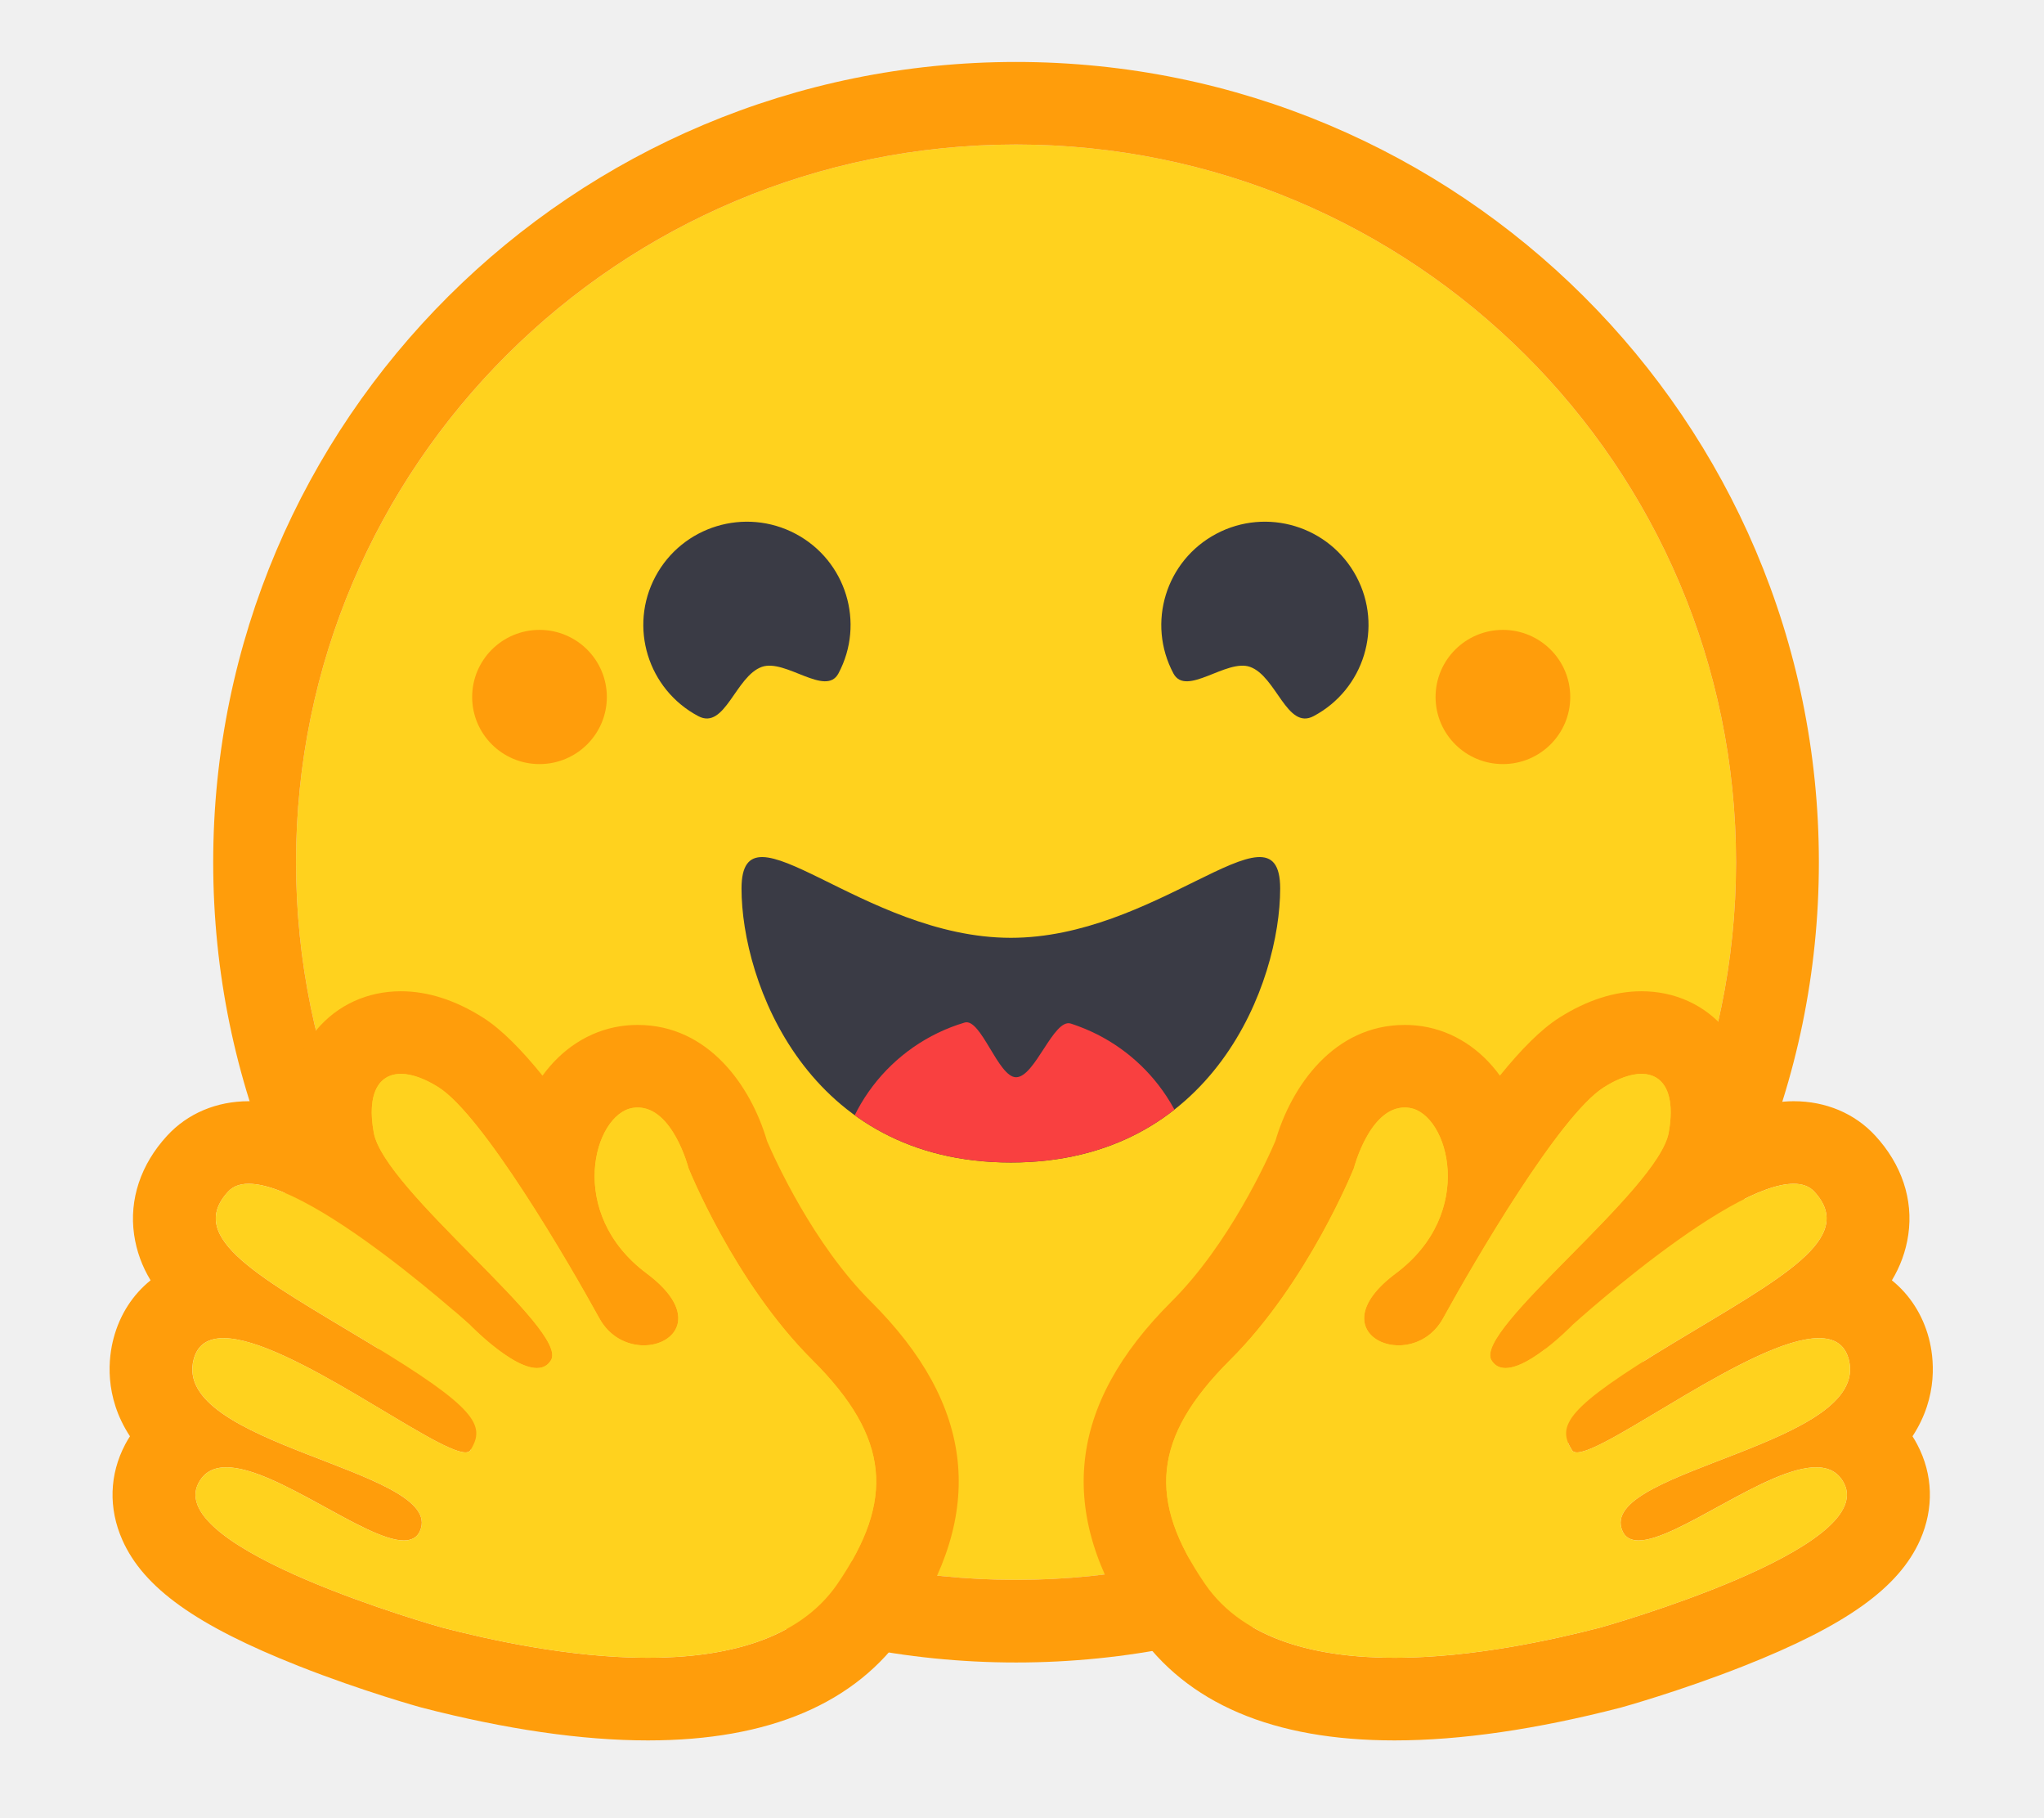
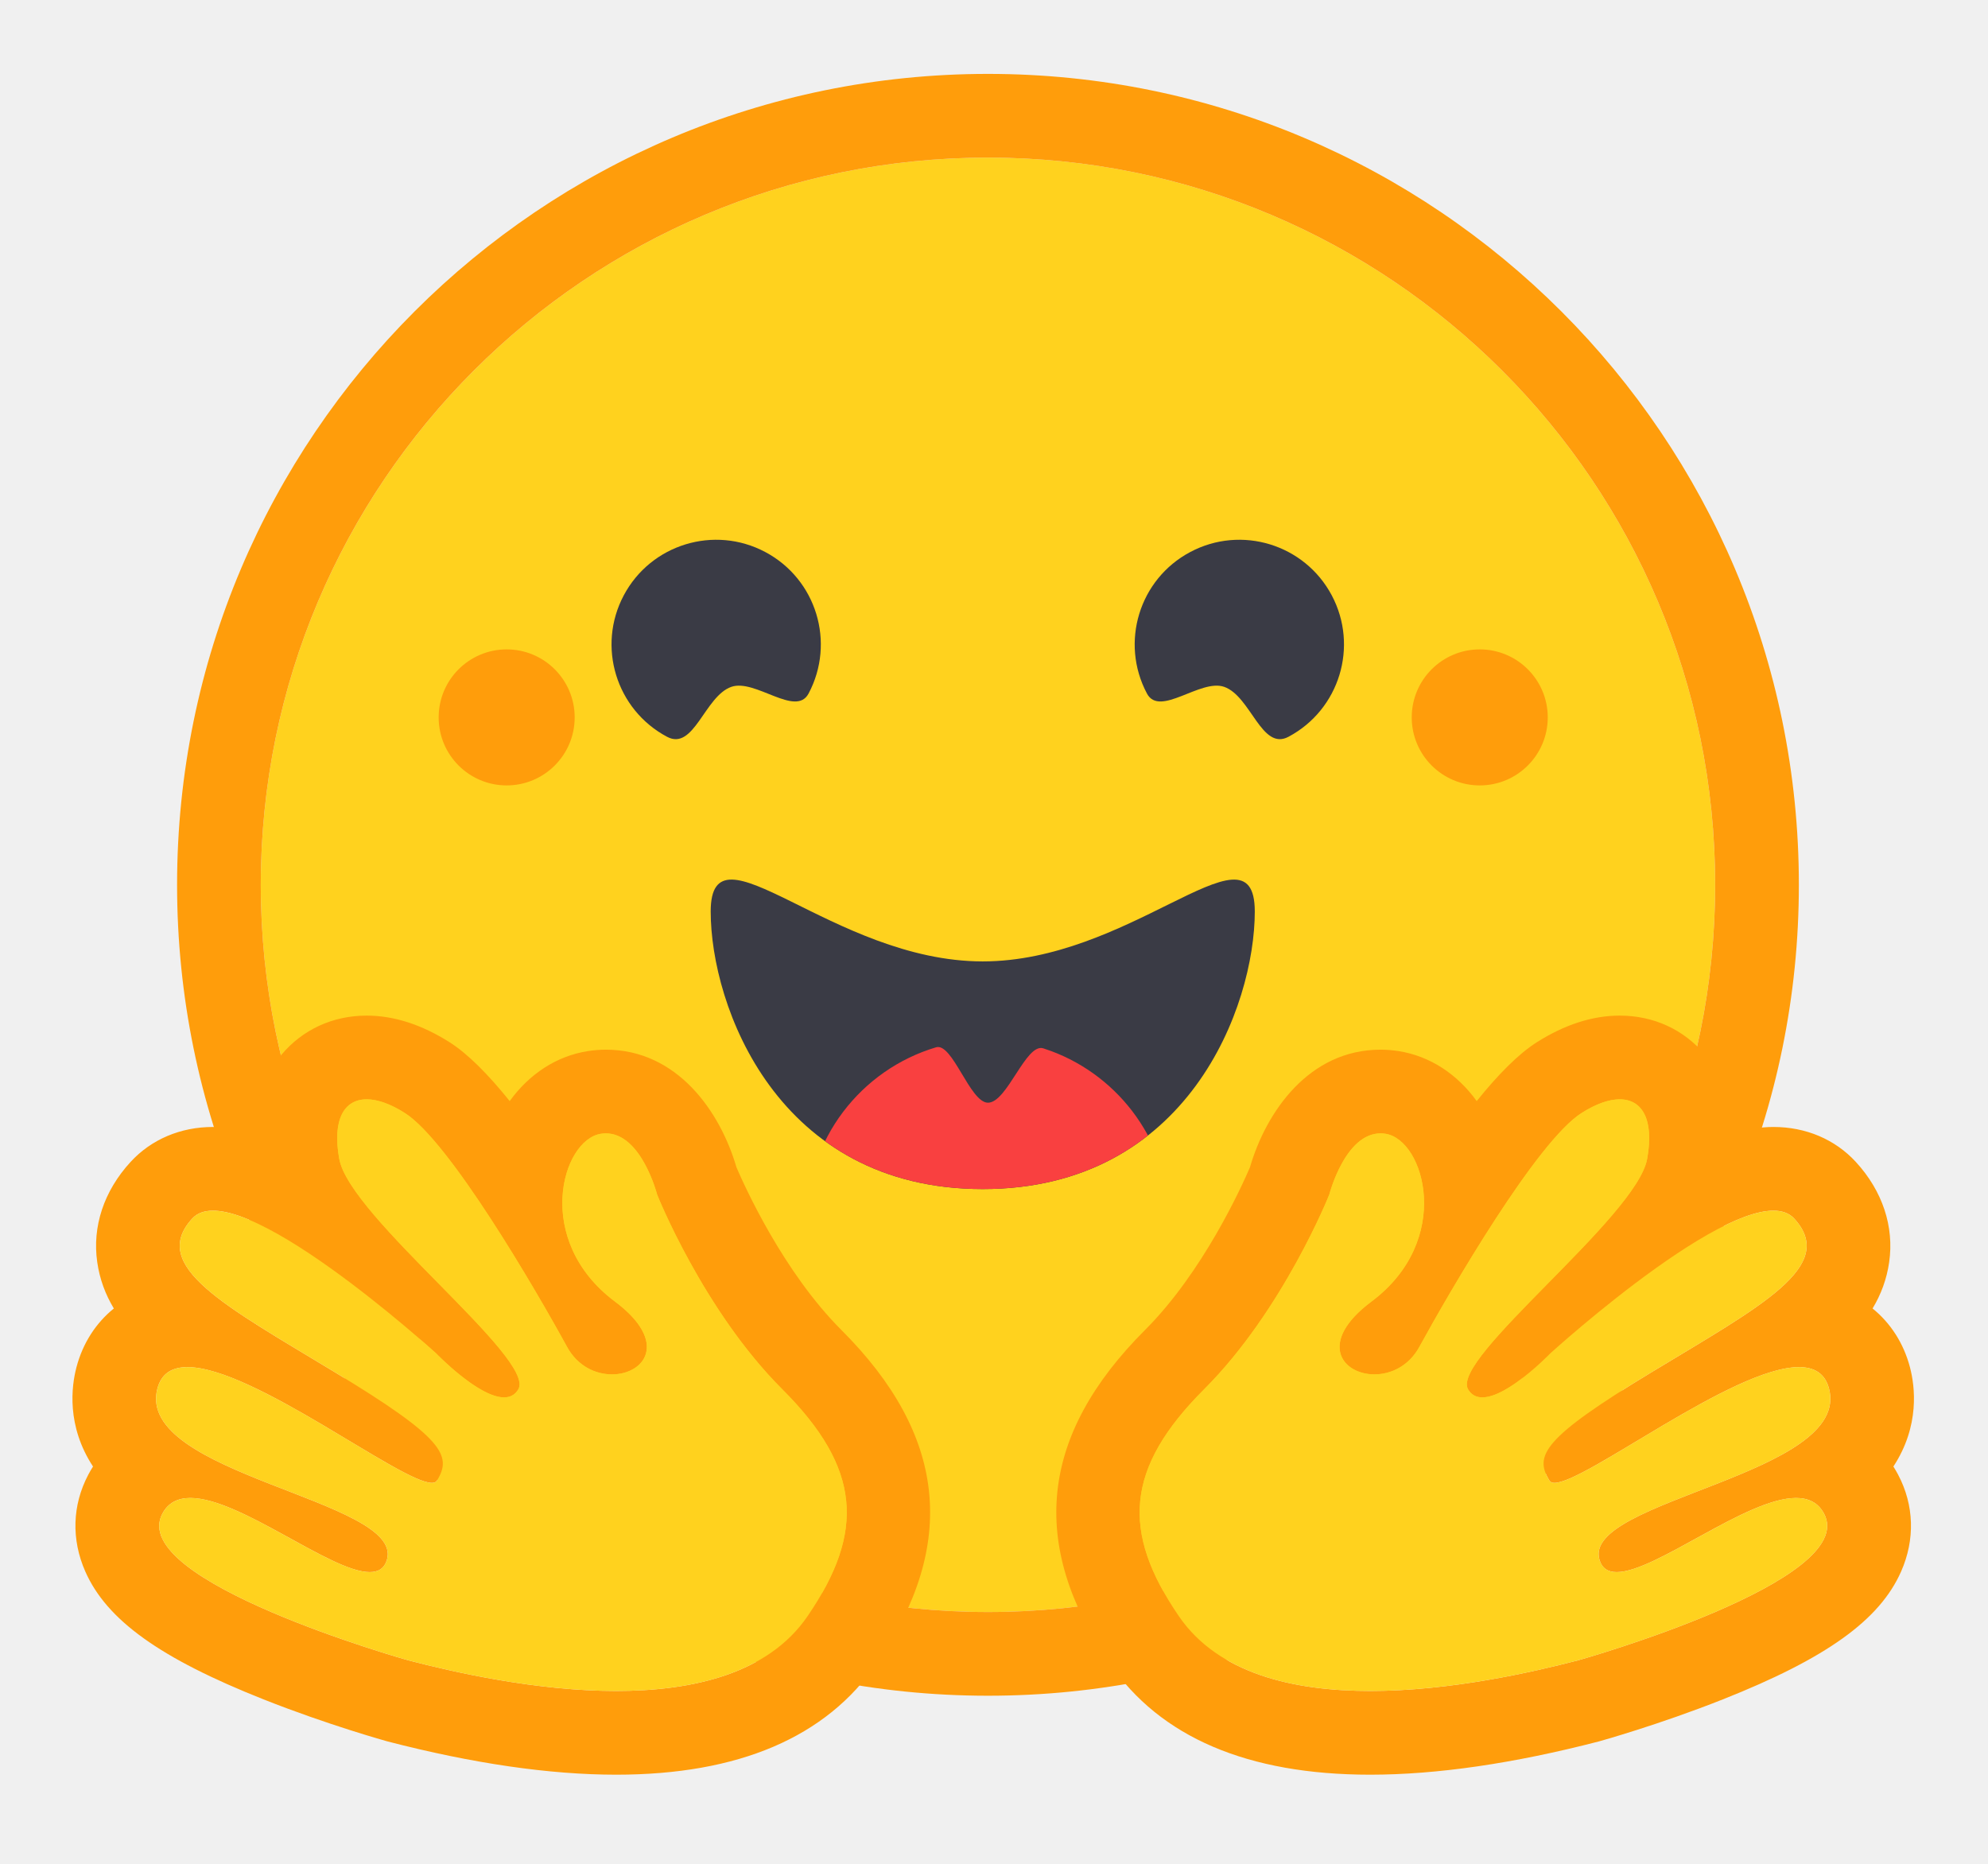
- <svg xmlns="http://www.w3.org/2000/svg" width="36" height="32" viewBox="0 0 36 32" fill="none">
-   <path d="M17.895 27.818C24.898 27.818 30.576 22.161 30.576 15.182C30.576 8.203 24.898 2.545 17.895 2.545C10.892 2.545 5.214 8.203 5.214 15.182C5.214 22.161 10.892 27.818 17.895 27.818Z" fill="#FFD21E" />
-   <path d="M30.576 15.182C30.576 8.203 24.898 2.545 17.895 2.545C10.892 2.545 5.214 8.203 5.214 15.182C5.214 22.161 10.892 27.818 17.895 27.818C24.898 27.818 30.576 22.161 30.576 15.182ZM3.755 15.182C3.755 7.4 10.085 1.091 17.895 1.091C25.704 1.091 32.035 7.4 32.035 15.182C32.035 22.964 25.704 29.273 17.895 29.273C10.085 29.273 3.755 22.964 3.755 15.182Z" fill="#FF9D0B" />
-   <path d="M22.015 11.742C22.48 11.906 22.665 12.859 23.135 12.61C24.025 12.138 24.362 11.037 23.889 10.151C23.416 9.264 22.311 8.928 21.422 9.399C20.532 9.871 20.194 10.971 20.667 11.858C20.891 12.277 21.599 11.596 22.015 11.742Z" fill="#3A3B45" />
-   <path d="M13.419 11.742C12.954 11.906 12.769 12.859 12.299 12.61C11.409 12.138 11.071 11.037 11.544 10.151C12.018 9.264 13.122 8.928 14.012 9.399C14.902 9.871 15.24 10.971 14.767 11.858C14.543 12.277 13.835 11.596 13.419 11.742Z" fill="#3A3B45" />
-   <path d="M17.804 20.469C21.39 20.469 22.547 17.282 22.547 15.646C22.547 14.796 21.974 15.063 21.055 15.516C20.206 15.935 19.062 16.513 17.804 16.513C15.184 16.513 13.06 14.01 13.06 15.646C13.06 17.282 14.217 20.469 17.804 20.469Z" fill="#3A3B45" />
-   <mask id="mask0_812_15529" style="mask-type:alpha" maskUnits="userSpaceOnUse" x="13" y="15" width="10" height="6">
-     <path d="M17.804 20.469C21.39 20.469 22.547 17.282 22.547 15.646C22.547 14.796 21.974 15.063 21.055 15.516C20.206 15.935 19.062 16.513 17.804 16.513C15.184 16.513 13.06 14.01 13.06 15.646C13.06 17.282 14.217 20.469 17.804 20.469Z" fill="white" />
+ <svg xmlns="http://www.w3.org/2000/svg" width="32" height="30" viewBox="0 0 95 88" fill="none">
+   <path d="M47.212 76.5C66.404 76.5 81.962 60.942 81.962 41.75C81.962 22.558 66.404 7 47.212 7C28.02 7 12.462 22.558 12.462 41.75C12.462 60.942 28.02 76.5 47.212 76.5Z" fill="#FFD21E" />
+   <path d="M81.962 41.75C81.962 22.558 66.404 7 47.212 7C28.02 7 12.462 22.558 12.462 41.75C12.462 60.942 28.02 76.5 47.212 76.5C66.404 76.5 81.962 60.942 81.962 41.75ZM8.462 41.75C8.462 20.349 25.811 3 47.212 3C68.613 3 85.962 20.349 85.962 41.75C85.962 63.151 68.613 80.5 47.212 80.5C25.811 80.5 8.462 63.151 8.462 41.75Z" fill="#FF9D0B" />
+   <path d="M58.502 32.291C59.777 32.742 60.284 35.361 61.571 34.677C64.01 33.38 64.935 30.353 63.639 27.915C62.342 25.477 59.315 24.551 56.877 25.848C54.438 27.144 53.513 30.171 54.809 32.61C55.421 33.76 57.363 31.889 58.502 32.291Z" fill="#3A3B45" />
+   <path d="M34.945 32.291C33.671 32.742 33.164 35.361 31.877 34.677C29.438 33.38 28.513 30.353 29.809 27.915C31.106 25.477 34.133 24.551 36.571 25.848C39.01 27.144 39.935 30.171 38.639 32.61C38.027 33.76 36.085 31.889 34.945 32.291Z" fill="#3A3B45" />
+   <path d="M46.962 56.289C56.79 56.289 59.962 47.526 59.962 43.026C59.962 40.688 58.39 41.424 55.872 42.67C53.545 43.822 50.41 45.41 46.962 45.41C39.782 45.41 33.962 38.526 33.962 43.026C33.962 47.526 37.133 56.289 46.962 56.289Z" fill="#3A3B45" />
+   <mask id="mask0" mask-type="alpha" maskUnits="userSpaceOnUse" x="33" y="41" width="27" height="16">
+     <path d="M46.962 56.289C56.79 56.289 59.962 47.526 59.962 43.026C59.962 40.688 58.39 41.424 55.872 42.67C53.545 43.822 50.41 45.41 46.962 45.41C39.782 45.41 33.962 38.526 33.962 43.026C33.962 47.526 37.133 56.289 46.962 56.289Z" fill="white" />
  </mask>
-   <g mask="url(#mask0_812_15529)">
-     <path d="M17.895 24.182C19.643 24.182 21.06 22.77 21.06 21.028C21.06 19.671 20.2 18.515 18.994 18.07C18.95 18.053 18.905 18.038 18.86 18.023C18.555 17.927 18.231 18.968 17.895 18.968C17.581 18.968 17.277 17.92 16.99 18.005C15.683 18.393 14.73 19.599 14.73 21.028C14.73 22.77 16.147 24.182 17.895 24.182Z" fill="#F94040" />
+   <g mask="url(#mask0)">
+     <path d="M47.212 66.5C52.002 66.5 55.885 62.617 55.885 57.827C55.885 54.096 53.529 50.916 50.224 49.691C50.102 49.646 49.979 49.604 49.855 49.564C49.022 49.298 48.134 52.162 47.212 52.162C46.351 52.162 45.519 49.28 44.733 49.514C41.151 50.58 38.539 53.898 38.539 57.827C38.539 62.617 42.422 66.5 47.212 66.5Z" fill="#F94040" />
  </g>
-   <path d="M26.47 13.454C27.125 13.454 27.656 12.925 27.656 12.273C27.656 11.62 27.125 11.091 26.47 11.091C25.815 11.091 25.284 11.62 25.284 12.273C25.284 12.925 25.815 13.454 26.47 13.454Z" fill="#FF9D0B" />
-   <path d="M9.502 13.454C10.157 13.454 10.688 12.925 10.688 12.273C10.688 11.62 10.157 11.091 9.502 11.091C8.847 11.091 8.316 11.62 8.316 12.273C8.316 12.925 8.847 13.454 9.502 13.454Z" fill="#FF9D0B" />
-   <path d="M7.061 17.454C6.471 17.454 5.942 17.696 5.574 18.135C5.347 18.407 5.109 18.844 5.089 19.5C4.842 19.429 4.603 19.39 4.381 19.39C3.815 19.39 3.304 19.605 2.943 19.998C2.479 20.502 2.273 21.12 2.362 21.74C2.405 22.035 2.504 22.299 2.652 22.544C2.34 22.795 2.111 23.145 2 23.566C1.913 23.895 1.824 24.582 2.289 25.29C2.259 25.336 2.231 25.384 2.205 25.433C1.926 25.962 1.908 26.559 2.155 27.116C2.529 27.959 3.458 28.623 5.263 29.336C6.386 29.78 7.413 30.064 7.422 30.066C8.907 30.45 10.249 30.645 11.411 30.645C13.548 30.645 15.077 29.993 15.957 28.707C17.374 26.636 17.171 24.742 15.338 22.917C14.324 21.907 13.649 20.418 13.509 20.09C13.226 19.122 12.477 18.047 11.232 18.047C11.127 18.047 11.021 18.055 10.917 18.071C10.372 18.157 9.895 18.47 9.555 18.94C9.187 18.485 8.83 18.122 8.507 17.918C8.021 17.61 7.534 17.454 7.061 17.454ZM7.061 18.909C7.247 18.909 7.475 18.988 7.725 19.146C8.504 19.639 10.006 22.211 10.556 23.212C10.74 23.547 11.055 23.689 11.338 23.689C11.901 23.689 12.341 23.132 11.39 22.423C9.961 21.358 10.462 19.615 11.144 19.508C11.174 19.503 11.204 19.501 11.232 19.501C11.853 19.501 12.126 20.567 12.126 20.567C12.126 20.567 12.928 22.574 14.306 23.946C15.684 25.318 15.755 26.42 14.751 27.887C14.066 28.888 12.755 29.19 11.411 29.19C10.018 29.19 8.589 28.865 7.789 28.658C7.749 28.648 2.88 27.277 3.497 26.111C3.6 25.915 3.771 25.836 3.986 25.836C4.855 25.836 6.434 27.124 7.113 27.124C7.265 27.124 7.372 27.06 7.416 26.903C7.705 25.868 3.016 25.433 3.411 23.935C3.481 23.67 3.67 23.562 3.936 23.562C5.083 23.562 7.658 25.574 8.198 25.574C8.239 25.574 8.269 25.562 8.285 25.536C8.555 25.102 8.407 24.798 6.501 23.648C4.595 22.498 3.257 21.807 4.018 20.982C4.106 20.886 4.23 20.844 4.381 20.844C5.538 20.844 8.272 23.324 8.272 23.324C8.272 23.324 9.01 24.088 9.456 24.088C9.558 24.088 9.646 24.048 9.705 23.948C10.021 23.417 6.766 20.959 6.583 19.944C6.458 19.257 6.67 18.909 7.061 18.909Z" fill="#FF9D0B" />
-   <path d="M14.751 27.887C15.755 26.42 15.684 25.318 14.306 23.946C12.928 22.574 12.126 20.567 12.126 20.567C12.126 20.567 11.827 19.401 11.144 19.508C10.462 19.615 9.961 21.357 11.39 22.423C12.82 23.489 11.106 24.213 10.556 23.212C10.006 22.211 8.504 19.639 7.726 19.146C6.947 18.654 6.399 18.93 6.583 19.944C6.766 20.959 10.022 23.417 9.705 23.949C9.388 24.48 8.272 23.324 8.272 23.324C8.272 23.324 4.779 20.156 4.018 20.981C3.258 21.807 4.595 22.498 6.501 23.648C8.408 24.798 8.555 25.101 8.285 25.536C8.014 25.971 3.807 22.436 3.412 23.935C3.017 25.433 7.706 25.868 7.416 26.903C7.127 27.938 4.113 24.945 3.497 26.111C2.88 27.277 7.749 28.648 7.789 28.658C9.361 29.065 13.356 29.926 14.751 27.887Z" fill="#FFD21E" />
-   <path d="M28.911 17.454C29.502 17.454 30.03 17.696 30.398 18.135C30.626 18.407 30.863 18.844 30.883 19.5C31.131 19.429 31.369 19.39 31.591 19.39C32.157 19.39 32.668 19.605 33.029 19.998C33.493 20.502 33.7 21.12 33.61 21.74C33.567 22.035 33.468 22.299 33.321 22.544C33.632 22.795 33.862 23.145 33.973 23.566C34.059 23.895 34.148 24.582 33.684 25.29C33.713 25.336 33.741 25.384 33.767 25.433C34.046 25.962 34.064 26.559 33.818 27.116C33.443 27.959 32.514 28.623 30.709 29.336C29.586 29.78 28.559 30.064 28.55 30.066C27.066 30.45 25.723 30.645 24.561 30.645C22.424 30.645 20.895 29.993 20.015 28.707C18.598 26.636 18.801 24.742 20.634 22.917C21.648 21.907 22.323 20.418 22.463 20.09C22.746 19.122 23.495 18.047 24.74 18.047C24.845 18.047 24.951 18.055 25.055 18.071C25.6 18.157 26.077 18.47 26.417 18.94C26.785 18.485 27.142 18.122 27.465 17.918C27.951 17.61 28.438 17.454 28.911 17.454ZM28.911 18.909C28.725 18.909 28.497 18.988 28.247 19.146C27.468 19.639 25.966 22.211 25.416 23.212C25.232 23.547 24.917 23.689 24.634 23.689C24.071 23.689 23.632 23.132 24.582 22.423C26.012 21.358 25.51 19.615 24.828 19.508C24.798 19.503 24.768 19.501 24.74 19.501C24.12 19.501 23.846 20.567 23.846 20.567C23.846 20.567 23.044 22.574 21.666 23.946C20.288 25.318 20.217 26.42 21.221 27.887C21.906 28.888 23.217 29.19 24.561 29.19C25.954 29.19 27.383 28.865 28.184 28.658C28.223 28.648 33.092 27.277 32.475 26.111C32.372 25.915 32.201 25.836 31.986 25.836C31.117 25.836 29.538 27.124 28.859 27.124C28.707 27.124 28.6 27.06 28.556 26.903C28.267 25.868 32.956 25.433 32.561 23.935C32.491 23.67 32.302 23.562 32.036 23.562C30.889 23.562 28.314 25.574 27.774 25.574C27.733 25.574 27.703 25.562 27.687 25.536C27.417 25.102 27.565 24.798 29.471 23.648C31.377 22.498 32.715 21.807 31.954 20.982C31.866 20.886 31.742 20.844 31.591 20.844C30.434 20.844 27.7 23.324 27.7 23.324C27.7 23.324 26.963 24.088 26.516 24.088C26.414 24.088 26.326 24.048 26.267 23.948C25.951 23.417 29.206 20.959 29.39 19.944C29.514 19.257 29.302 18.909 28.911 18.909Z" fill="#FF9D0B" />
-   <path d="M21.221 27.887C20.217 26.42 20.288 25.318 21.666 23.946C23.044 22.574 23.846 20.567 23.846 20.567C23.846 20.567 24.146 19.401 24.828 19.508C25.51 19.615 26.011 21.357 24.582 22.423C23.153 23.489 24.867 24.213 25.417 23.212C25.966 22.211 27.468 19.639 28.247 19.146C29.025 18.654 29.573 18.93 29.39 19.944C29.206 20.959 25.951 23.417 26.268 23.949C26.584 24.48 27.701 23.324 27.701 23.324C27.701 23.324 31.194 20.156 31.954 20.981C32.715 21.807 31.377 22.498 29.471 23.648C27.565 24.798 27.417 25.101 27.687 25.536C27.958 25.971 32.166 22.436 32.561 23.935C32.956 25.433 28.267 25.868 28.556 26.903C28.846 27.938 31.859 24.945 32.475 26.111C33.092 27.277 28.223 28.648 28.184 28.658C26.611 29.065 22.617 29.926 21.221 27.887Z" fill="#FFD21E" />
+   <path d="M70.712 37C72.507 37 73.962 35.545 73.962 33.75C73.962 31.955 72.507 30.5 70.712 30.5C68.917 30.5 67.462 31.955 67.462 33.75C67.462 35.545 68.917 37 70.712 37Z" fill="#FF9D0B" />
+   <path d="M24.212 37C26.007 37 27.462 35.545 27.462 33.75C27.462 31.955 26.007 30.5 24.212 30.5C22.417 30.5 20.962 31.955 20.962 33.75C20.962 35.545 22.417 37 24.212 37Z" fill="#FF9D0B" />
+   <path d="M17.524 48C15.905 48 14.458 48.665 13.449 49.871C12.825 50.618 12.173 51.822 12.12 53.625C11.441 53.43 10.788 53.321 10.178 53.321C8.628 53.321 7.228 53.915 6.238 54.994C4.966 56.379 4.401 58.081 4.647 59.784C4.764 60.595 5.035 61.322 5.44 61.995C4.586 62.686 3.957 63.648 3.653 64.805C3.415 65.712 3.171 67.601 4.445 69.547C4.364 69.674 4.288 69.806 4.217 69.941C3.451 71.395 3.402 73.038 4.078 74.568C5.103 76.887 7.65 78.714 12.596 80.675C15.673 81.895 18.488 82.675 18.513 82.682C22.581 83.737 26.26 84.273 29.445 84.273C35.299 84.273 39.49 82.48 41.902 78.944C45.784 73.25 45.229 68.042 40.206 63.022C37.426 60.244 35.578 56.148 35.193 55.249C34.417 52.587 32.365 49.628 28.954 49.628H28.953C28.666 49.628 28.376 49.651 28.09 49.696C26.596 49.931 25.29 50.791 24.357 52.085C23.35 50.833 22.372 49.837 21.487 49.275C20.153 48.429 18.82 48 17.524 48ZM17.524 52C18.034 52 18.657 52.217 19.344 52.653C21.477 54.006 25.593 61.081 27.1 63.833C27.605 64.755 28.468 65.145 29.245 65.145C30.787 65.145 31.991 63.612 29.386 61.664C25.469 58.733 26.843 53.942 28.713 53.647C28.795 53.634 28.876 53.628 28.954 53.628C30.654 53.628 31.404 56.558 31.404 56.558C31.404 56.558 33.602 62.078 37.378 65.851C41.154 69.625 41.349 72.654 38.597 76.69C36.72 79.442 33.127 80.273 29.445 80.273C25.626 80.273 21.711 79.379 19.517 78.81C19.409 78.782 6.066 75.013 7.756 71.805C8.04 71.266 8.508 71.05 9.097 71.05C11.477 71.05 15.806 74.592 17.667 74.592C18.083 74.592 18.376 74.415 18.496 73.983C19.289 71.138 6.439 69.942 7.522 65.821C7.713 65.092 8.231 64.796 8.959 64.797C12.104 64.797 19.16 70.328 20.639 70.328C20.752 70.328 20.833 70.295 20.877 70.225C21.618 69.029 21.212 68.194 15.989 65.033C10.766 61.871 7.1 59.969 9.185 57.699C9.425 57.437 9.765 57.321 10.178 57.321C13.349 57.322 20.841 64.14 20.841 64.14C20.841 64.14 22.863 66.243 24.086 66.243C24.367 66.243 24.606 66.132 24.768 65.858C25.635 64.396 16.715 57.636 16.212 54.847C15.871 52.957 16.451 52 17.524 52Z" fill="#FF9D0B" />
+   <path d="M38.597 76.69C41.349 72.654 41.154 69.625 37.378 65.851C33.602 62.078 31.404 56.558 31.404 56.558C31.404 56.558 30.583 53.352 28.713 53.647C26.843 53.942 25.47 58.733 29.387 61.664C33.304 64.594 28.607 66.585 27.1 63.833C25.593 61.081 21.478 54.006 19.344 52.653C17.211 51.3 15.709 52.058 16.212 54.847C16.715 57.636 25.636 64.396 24.768 65.859C23.9 67.321 20.841 64.14 20.841 64.14C20.841 64.14 11.269 55.429 9.185 57.699C7.101 59.969 10.766 61.871 15.989 65.033C21.213 68.194 21.618 69.029 20.877 70.225C20.135 71.421 8.605 61.7 7.522 65.821C6.44 69.942 19.289 71.138 18.496 73.983C17.703 76.829 9.445 68.598 7.756 71.805C6.066 75.013 19.409 78.782 19.517 78.81C23.827 79.928 34.773 82.297 38.597 76.69Z" fill="#FFD21E" />
+   <path d="M77.4 48C79.019 48 80.466 48.665 81.475 49.871C82.099 50.618 82.751 51.822 82.804 53.625C83.483 53.43 84.136 53.321 84.746 53.321C86.296 53.321 87.696 53.915 88.686 54.994C89.958 56.379 90.523 58.081 90.277 59.784C90.16 60.595 89.889 61.322 89.484 61.995C90.338 62.686 90.967 63.648 91.271 64.805C91.509 65.712 91.753 67.601 90.479 69.547C90.56 69.674 90.636 69.806 90.707 69.941C91.473 71.395 91.522 73.038 90.846 74.568C89.821 76.887 87.274 78.714 82.328 80.675C79.251 81.895 76.436 82.675 76.411 82.682C72.343 83.737 68.664 84.273 65.479 84.273C59.625 84.273 55.434 82.48 53.022 78.944C49.14 73.25 49.695 68.042 54.718 63.022C57.498 60.244 59.346 56.148 59.731 55.249C60.507 52.587 62.559 49.628 65.97 49.628H65.971C66.258 49.628 66.548 49.651 66.834 49.696C68.328 49.931 69.634 50.791 70.567 52.085C71.574 50.833 72.552 49.837 73.437 49.275C74.771 48.429 76.104 48 77.4 48ZM77.4 52C76.89 52 76.267 52.217 75.58 52.653C73.447 54.006 69.331 61.081 67.824 63.833C67.319 64.755 66.456 65.145 65.679 65.145C64.137 65.145 62.933 63.612 65.538 61.664C69.455 58.733 68.081 53.942 66.211 53.647C66.129 53.634 66.048 53.628 65.97 53.628C64.27 53.628 63.52 56.558 63.52 56.558C63.52 56.558 61.322 62.078 57.546 65.851C53.77 69.625 53.575 72.654 56.327 76.69C58.204 79.442 61.797 80.273 65.479 80.273C69.298 80.273 73.213 79.379 75.407 78.81C75.515 78.782 88.858 75.013 87.168 71.805C86.884 71.266 86.416 71.05 85.827 71.05C83.447 71.05 79.118 74.592 77.257 74.592C76.841 74.592 76.548 74.415 76.428 73.983C75.635 71.138 88.485 69.942 87.402 65.821C87.211 65.092 86.693 64.796 85.965 64.797C82.82 64.797 75.764 70.328 74.285 70.328C74.172 70.328 74.091 70.295 74.047 70.225C73.306 69.029 73.712 68.194 78.935 65.033C84.158 61.871 87.824 59.969 85.739 57.699C85.499 57.437 85.159 57.321 84.746 57.321C81.575 57.322 74.083 64.14 74.083 64.14C74.083 64.14 72.061 66.243 70.838 66.243C70.557 66.243 70.318 66.132 70.156 65.858C69.289 64.396 78.209 57.636 78.712 54.847C79.053 52.957 78.473 52 77.4 52Z" fill="#FF9D0B" />
+   <path d="M56.327 76.69C53.575 72.654 53.77 69.625 57.546 65.851C61.322 62.078 63.52 56.558 63.52 56.558C63.52 56.558 64.341 53.352 66.211 53.647C68.081 53.942 69.454 58.733 65.537 61.664C61.62 64.594 66.317 66.585 67.824 63.833C69.331 61.081 73.446 54.006 75.58 52.653C77.713 51.3 79.215 52.058 78.712 54.847C78.209 57.636 69.288 64.396 70.156 65.859C71.024 67.321 74.083 64.14 74.083 64.14C74.083 64.14 83.655 55.429 85.739 57.699C87.823 59.969 84.158 61.871 78.935 65.033C73.711 68.194 73.306 69.029 74.047 70.225C74.789 71.421 86.319 61.7 87.402 65.821C88.484 69.942 75.635 71.138 76.428 73.983C77.221 76.829 85.479 68.598 87.168 71.805C88.858 75.013 75.515 78.782 75.407 78.81C71.097 79.928 60.151 82.297 56.327 76.69Z" fill="#FFD21E" />
</svg>
